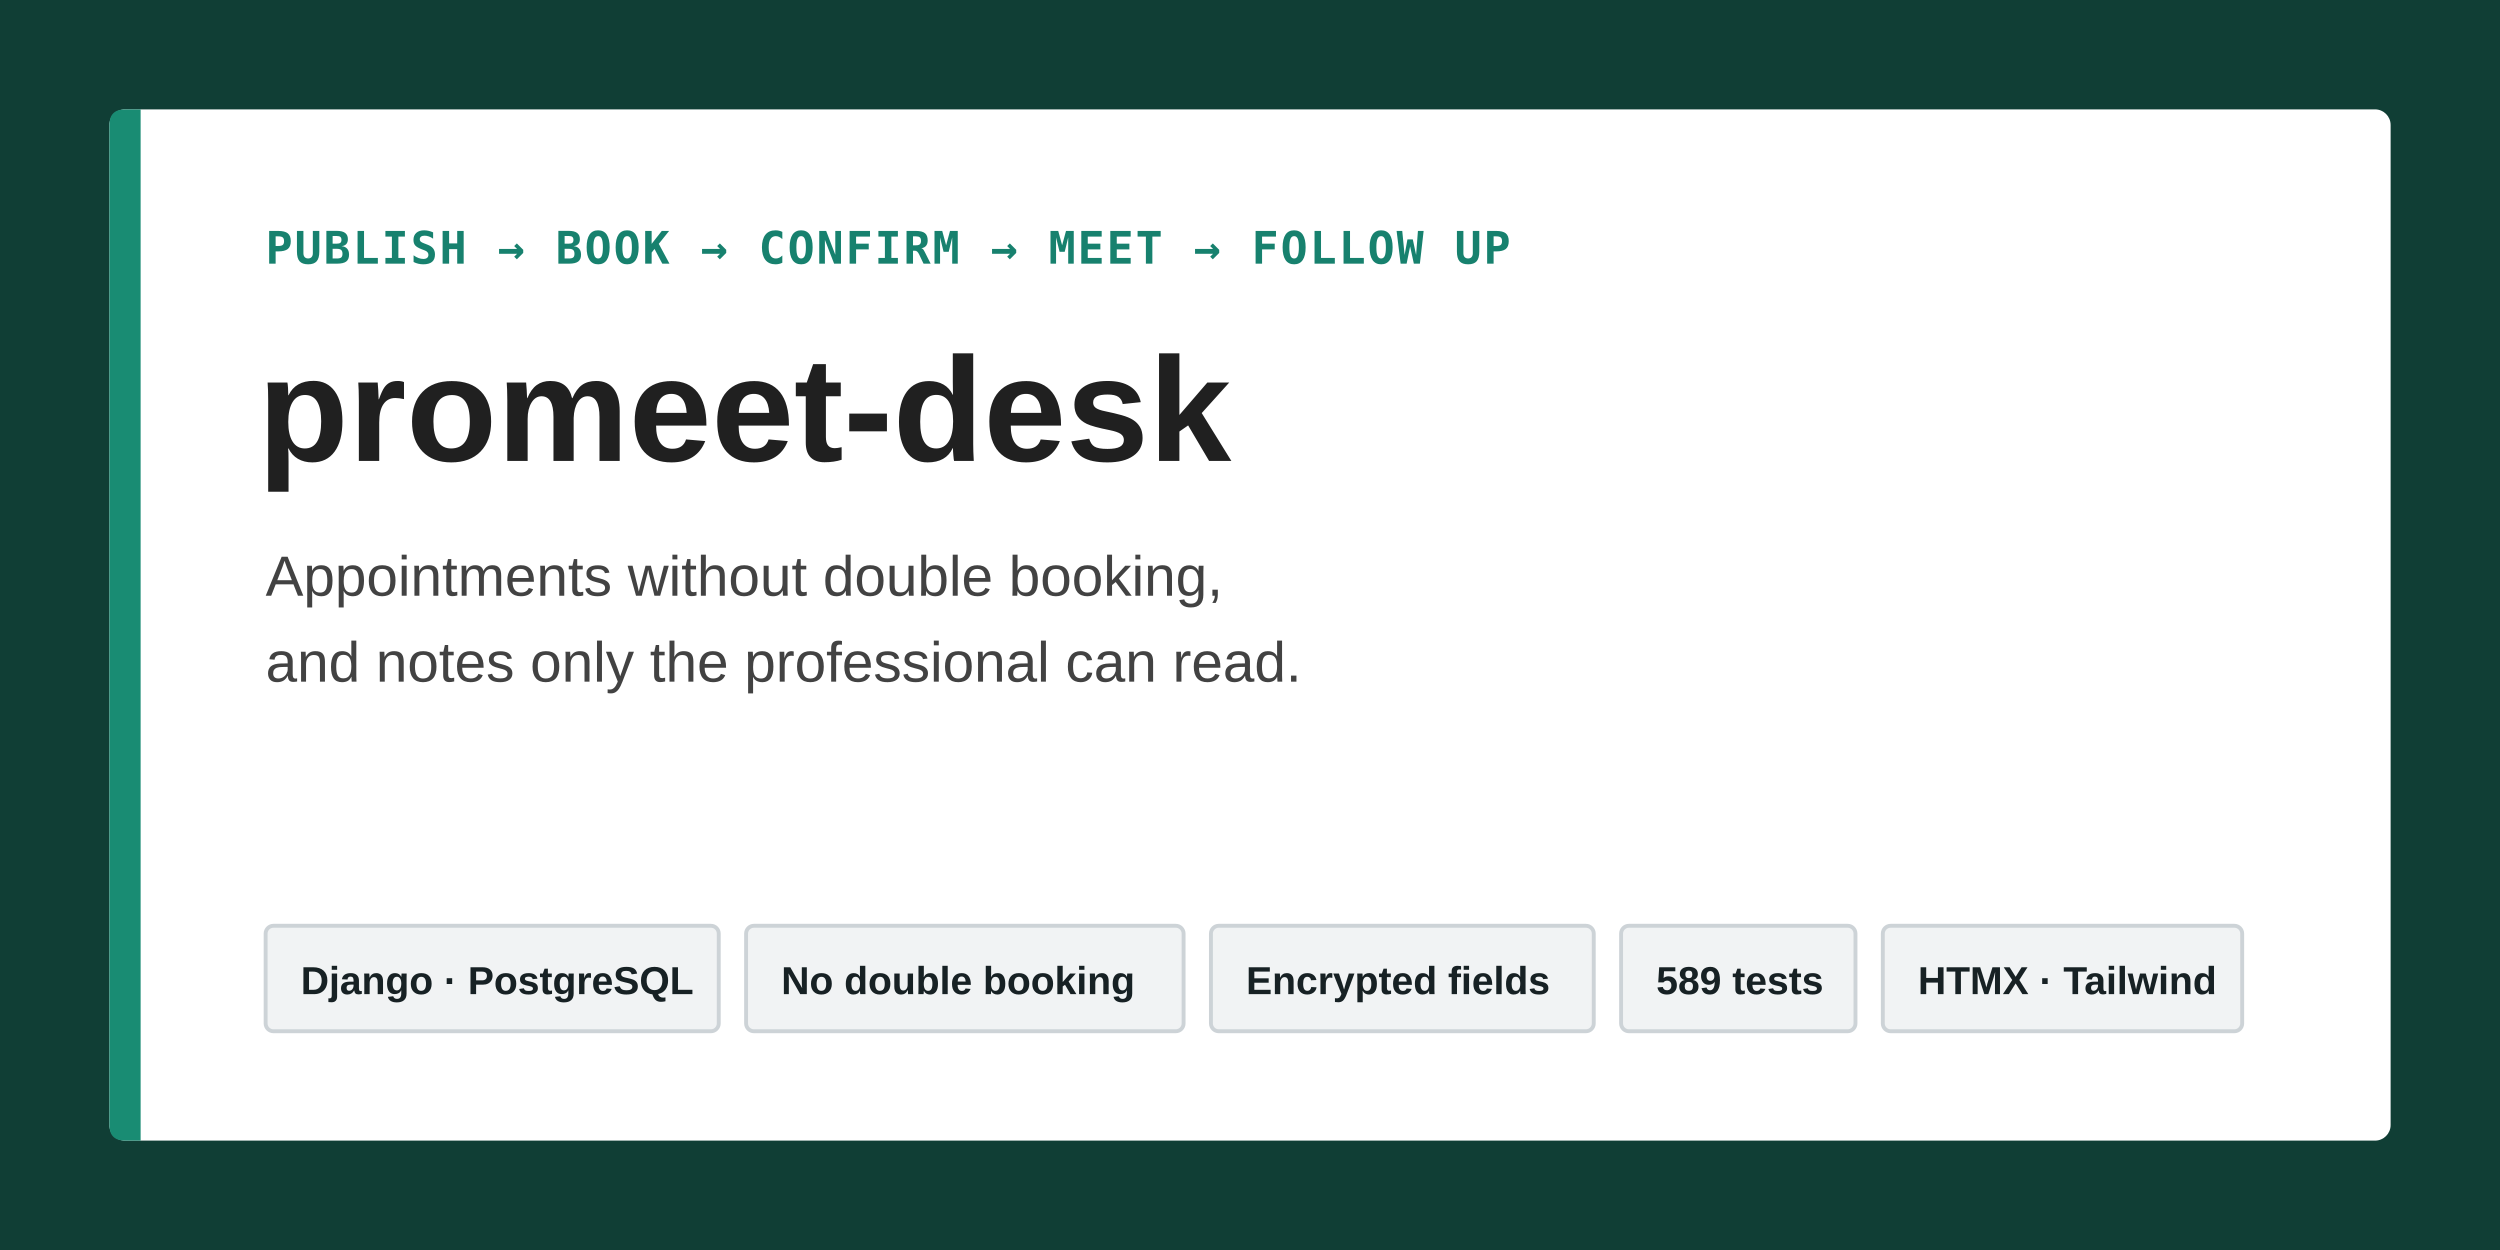
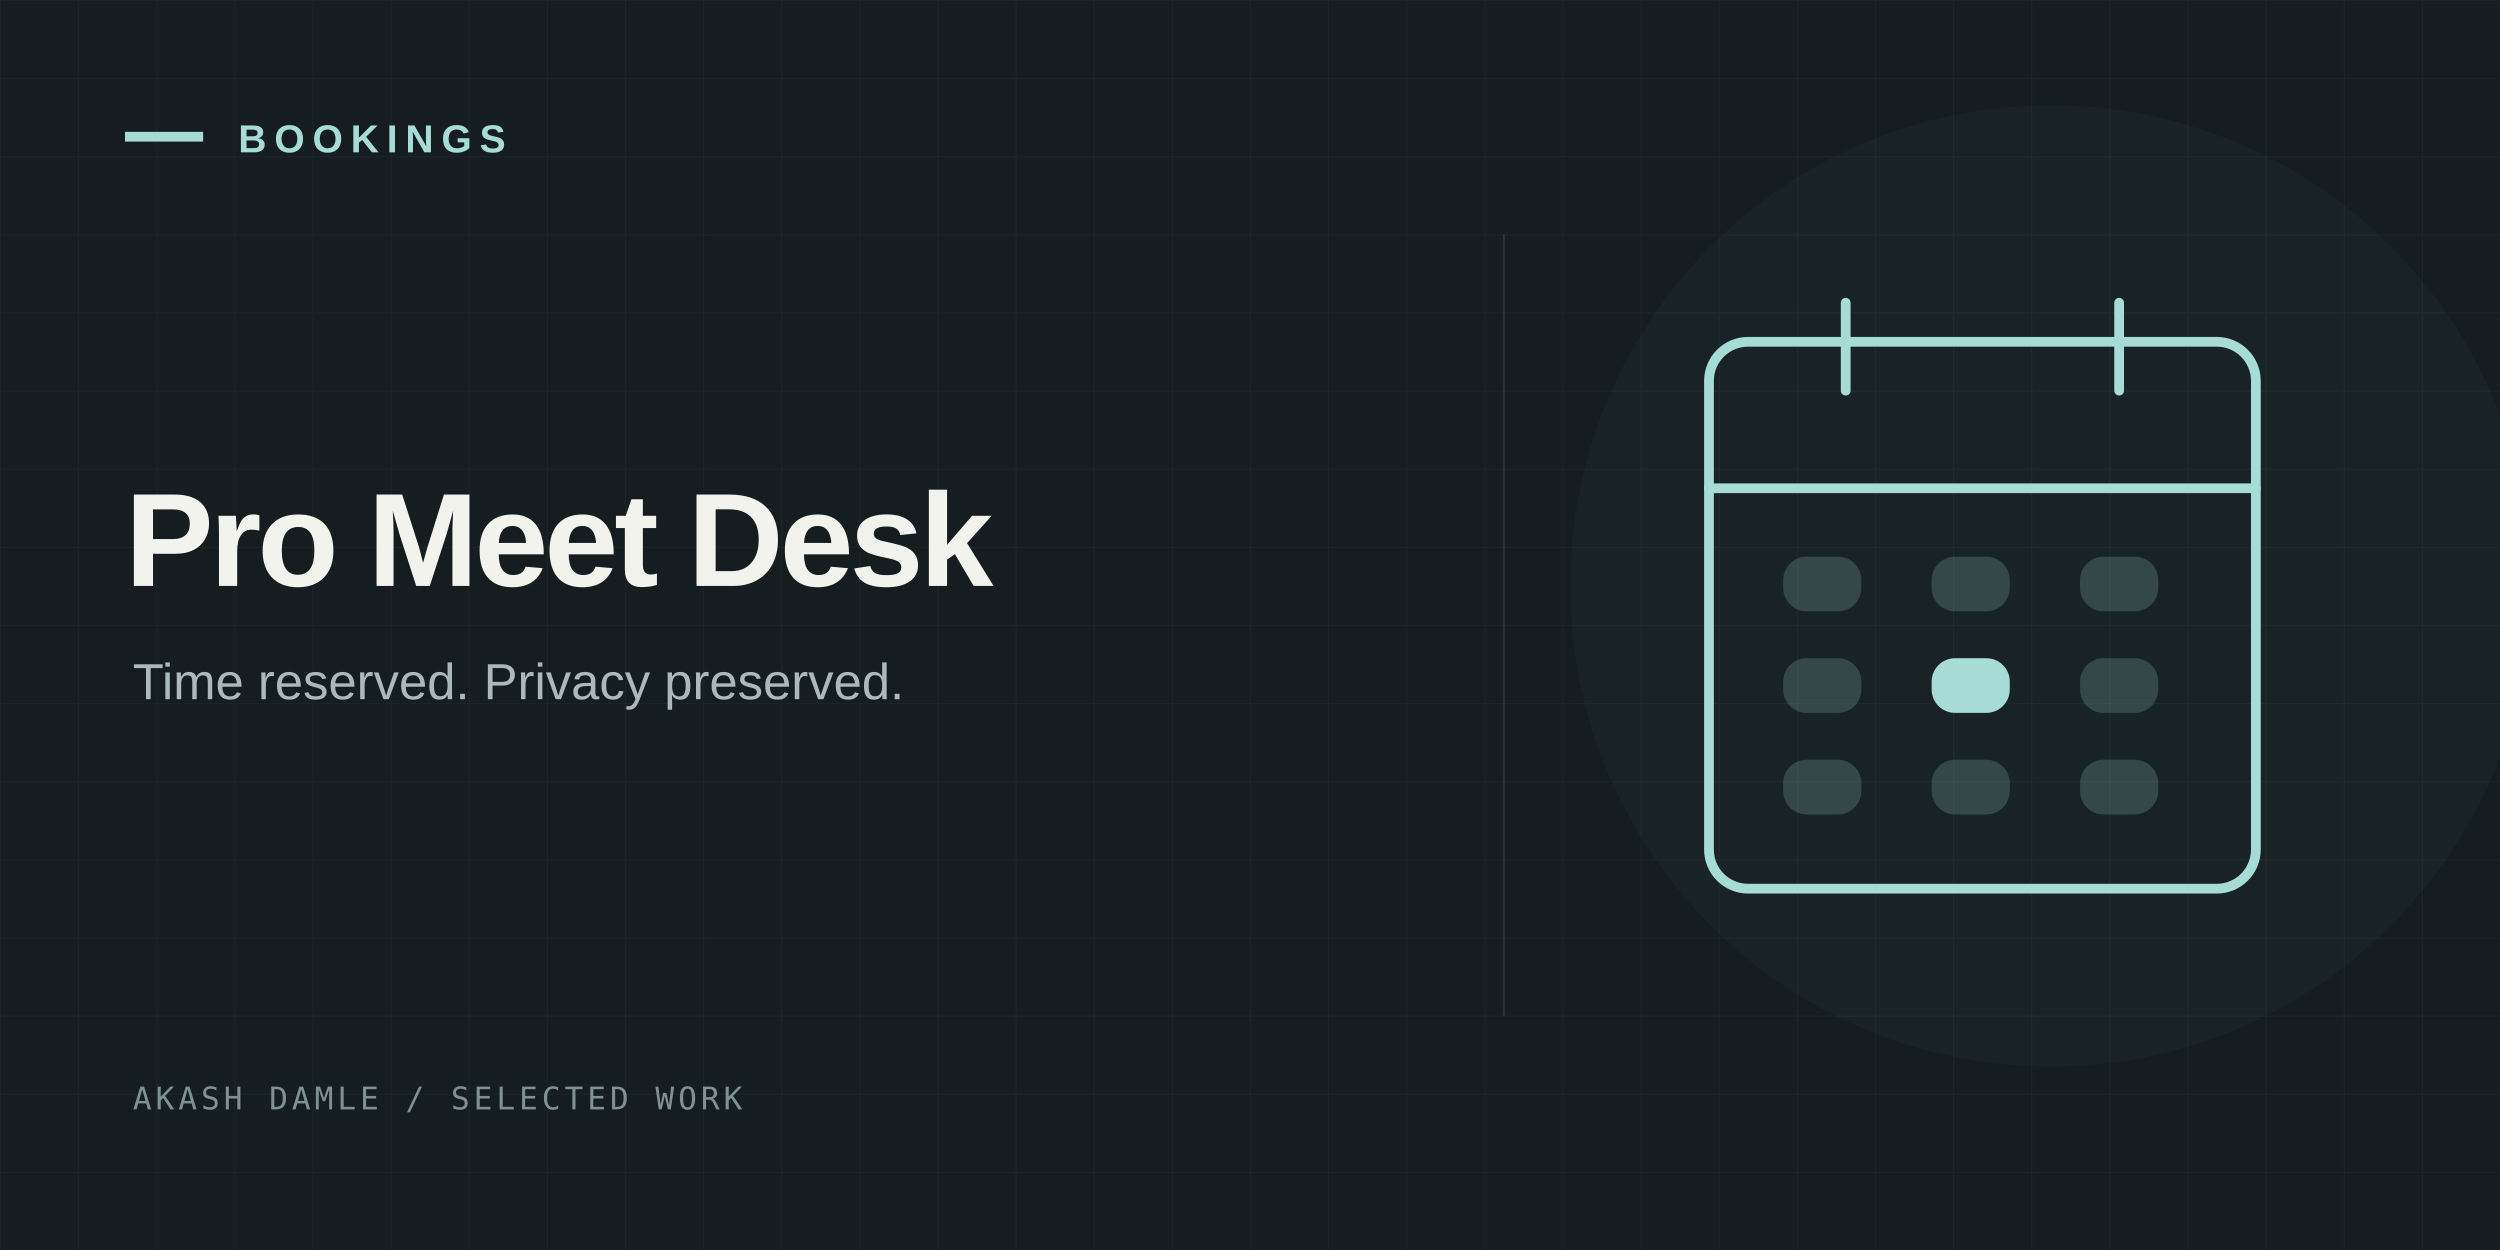
<svg xmlns="http://www.w3.org/2000/svg" width="1280" height="640" viewBox="0 0 1280 640">
-   <rect width="1280" height="640" fill="#103e35" />
-   <rect x="56" y="56" width="1168" height="528" rx="8" fill="#fff" />
-   <path d="M64 56H72V584H64Q56 584 56 576V64Q56 56 64 56" fill="#198c73" />
-   <g font-family="Segoe UI,Arial,sans-serif">
-     <text x="136" y="135" fill="#17816e" font-family="Consolas,monospace" font-weight="700" font-size="23" letter-spacing="1">PUBLISH → BOOK → CONFIRM → MEET → FOLLOW UP</text>
-     <text x="132" y="236" fill="#202020" font-weight="700" font-size="76">promeet-desk</text>
-     <text x="136" y="305" fill="#424242" font-size="29">Appointments without double booking,</text>
-     <text x="136" y="349" fill="#424242" font-size="29">and notes only the professional can read.</text>
-     <g fill="#f1f3f4" stroke="#cdd3d7" stroke-width="2">
-       <rect x="136" y="474" width="232" height="54" rx="4" />
-       <rect x="382" y="474" width="224" height="54" rx="4" />
-       <rect x="620" y="474" width="196" height="54" rx="4" />
-       <rect x="830" y="474" width="120" height="54" rx="4" />
-       <rect x="964" y="474" width="184" height="54" rx="4" />
-     </g>
-     <g fill="#172124" font-weight="700" font-size="20">
-       <text x="154" y="509">Django · PostgreSQL</text>
-       <text x="400" y="509">No double booking</text>
-       <text x="638" y="509">Encrypted fields</text>
-       <text x="848" y="509">589 tests</text>
-       <text x="982" y="509">HTMX · Tailwind</text>
-     </g>
+   <defs>
+     <pattern id="grid" width="40" height="40" patternUnits="userSpaceOnUse">
+       <path d="M40 0H0V40" fill="none" stroke="#fff" stroke-opacity=".035" />
+     </pattern>
+   </defs>
+   <rect width="1280" height="640" fill="#151d20" />
+   <rect width="1280" height="640" fill="url(#grid)" />
+   <circle cx="1050" cy="300" r="246" fill="#a6dcd5" fill-opacity=".035" />
+   <path d="M64 70H104" stroke="#a6dcd5" stroke-width="5" />
+   <g font-family="Segoe UI, Arial, sans-serif">
+     <text x="122" y="78" fill="#a6dcd5" font-size="20" font-weight="600" letter-spacing="4">BOOKINGS</text>
+     <text x="64" y="300" fill="#f3f3ed" font-size="68" font-weight="700" letter-spacing="-2">Pro Meet Desk</text>
+     <text x="68" y="358" fill="#adb8b9" font-size="26">Time reserved. Privacy preserved.</text>
+     <text x="68" y="568" fill="#7f9194" font-family="Consolas, monospace" font-size="16" letter-spacing="2">AKASH DAMLE / SELECTED WORK</text>
+   </g>
+   <path d="M770 120V520" stroke="#fff" stroke-opacity=".1" />
+   <g transform="translate(830 110)" color="#a6dcd5">
+     <rect x="45" y="65" width="280" height="280" rx="20" fill="none" stroke="currentColor" stroke-width="5" />
+     <path d="M45 140H325M115 45V90M255 45V90" fill="none" stroke="currentColor" stroke-width="5" stroke-linecap="round" stroke-linejoin="round" />
+     <rect x="83" y="175" width="40" height="28" rx="12" fill="currentColor" fill-opacity="0.2" />
+     <rect x="159" y="175" width="40" height="28" rx="12" fill="currentColor" fill-opacity="0.2" />
+     <rect x="235" y="175" width="40" height="28" rx="12" fill="currentColor" fill-opacity="0.2" />
+     <rect x="83" y="227" width="40" height="28" rx="12" fill="currentColor" fill-opacity="0.2" />
+     <rect x="159" y="227" width="40" height="28" rx="12" fill="currentColor" fill-opacity="1" />
+     <rect x="235" y="227" width="40" height="28" rx="12" fill="currentColor" fill-opacity="0.2" />
+     <rect x="83" y="279" width="40" height="28" rx="12" fill="currentColor" fill-opacity="0.2" />
+     <rect x="159" y="279" width="40" height="28" rx="12" fill="currentColor" fill-opacity="0.2" />
+     <rect x="235" y="279" width="40" height="28" rx="12" fill="currentColor" fill-opacity="0.2" />
  </g>
</svg>
